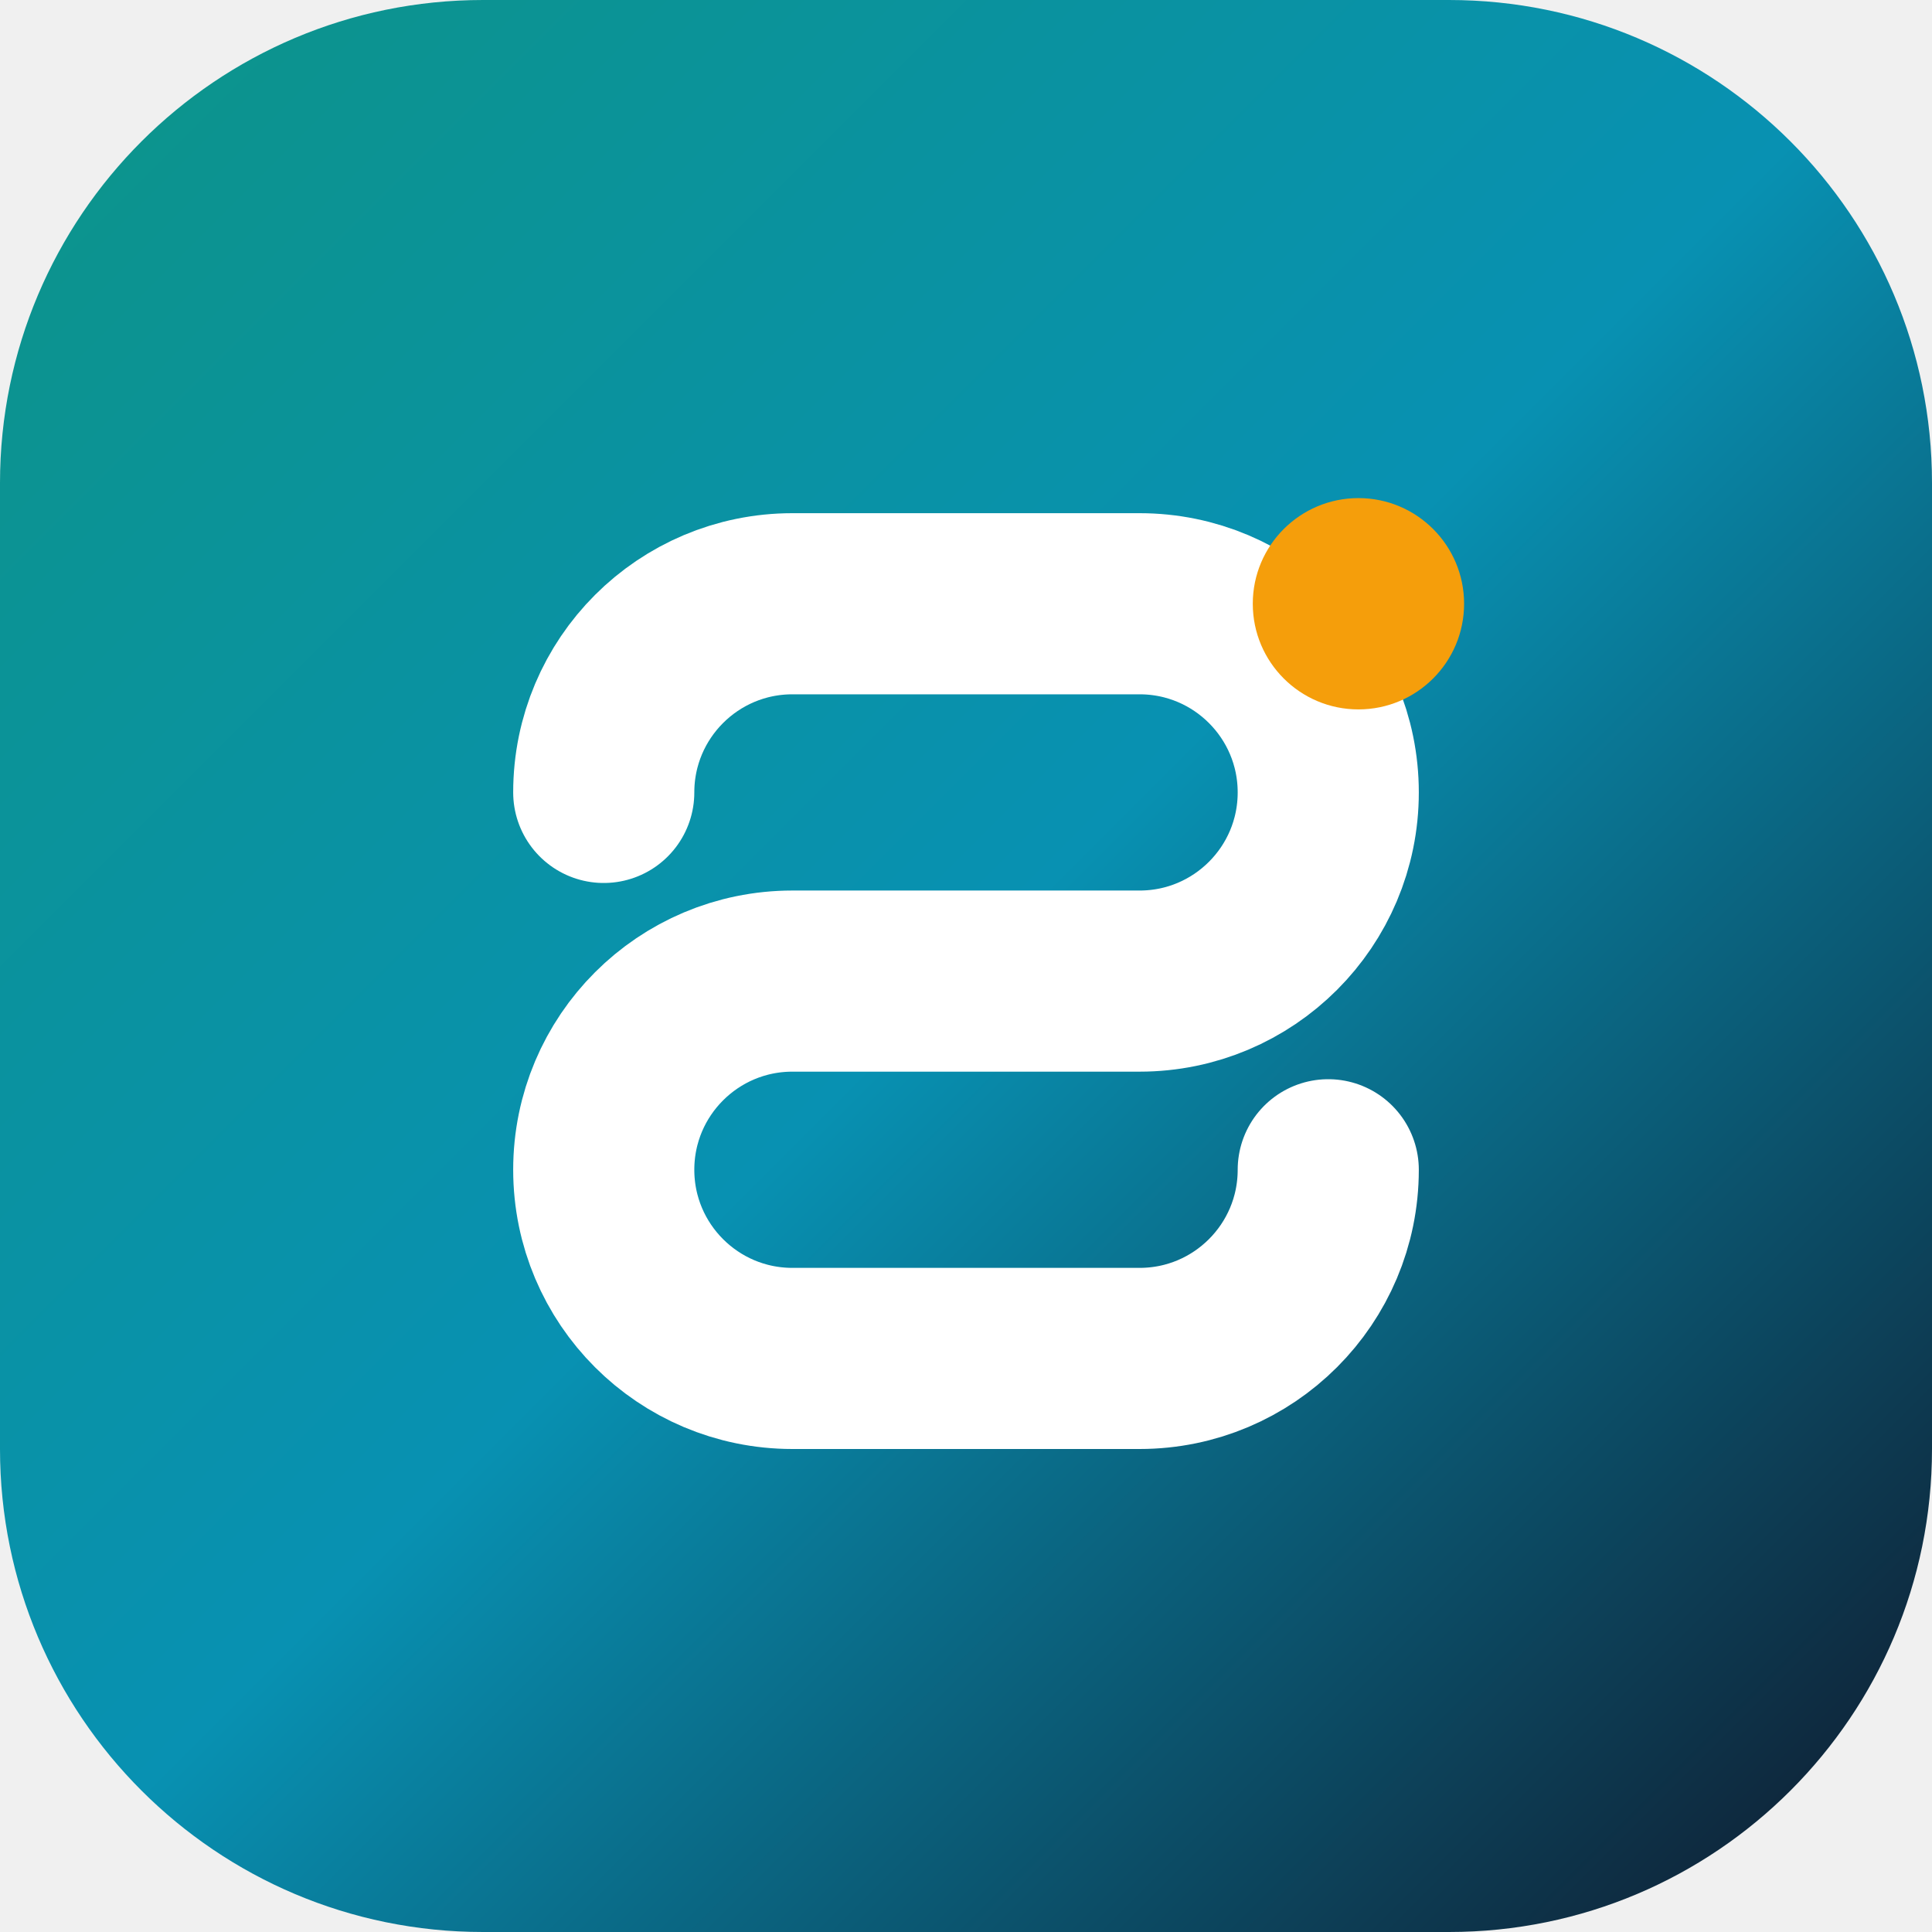
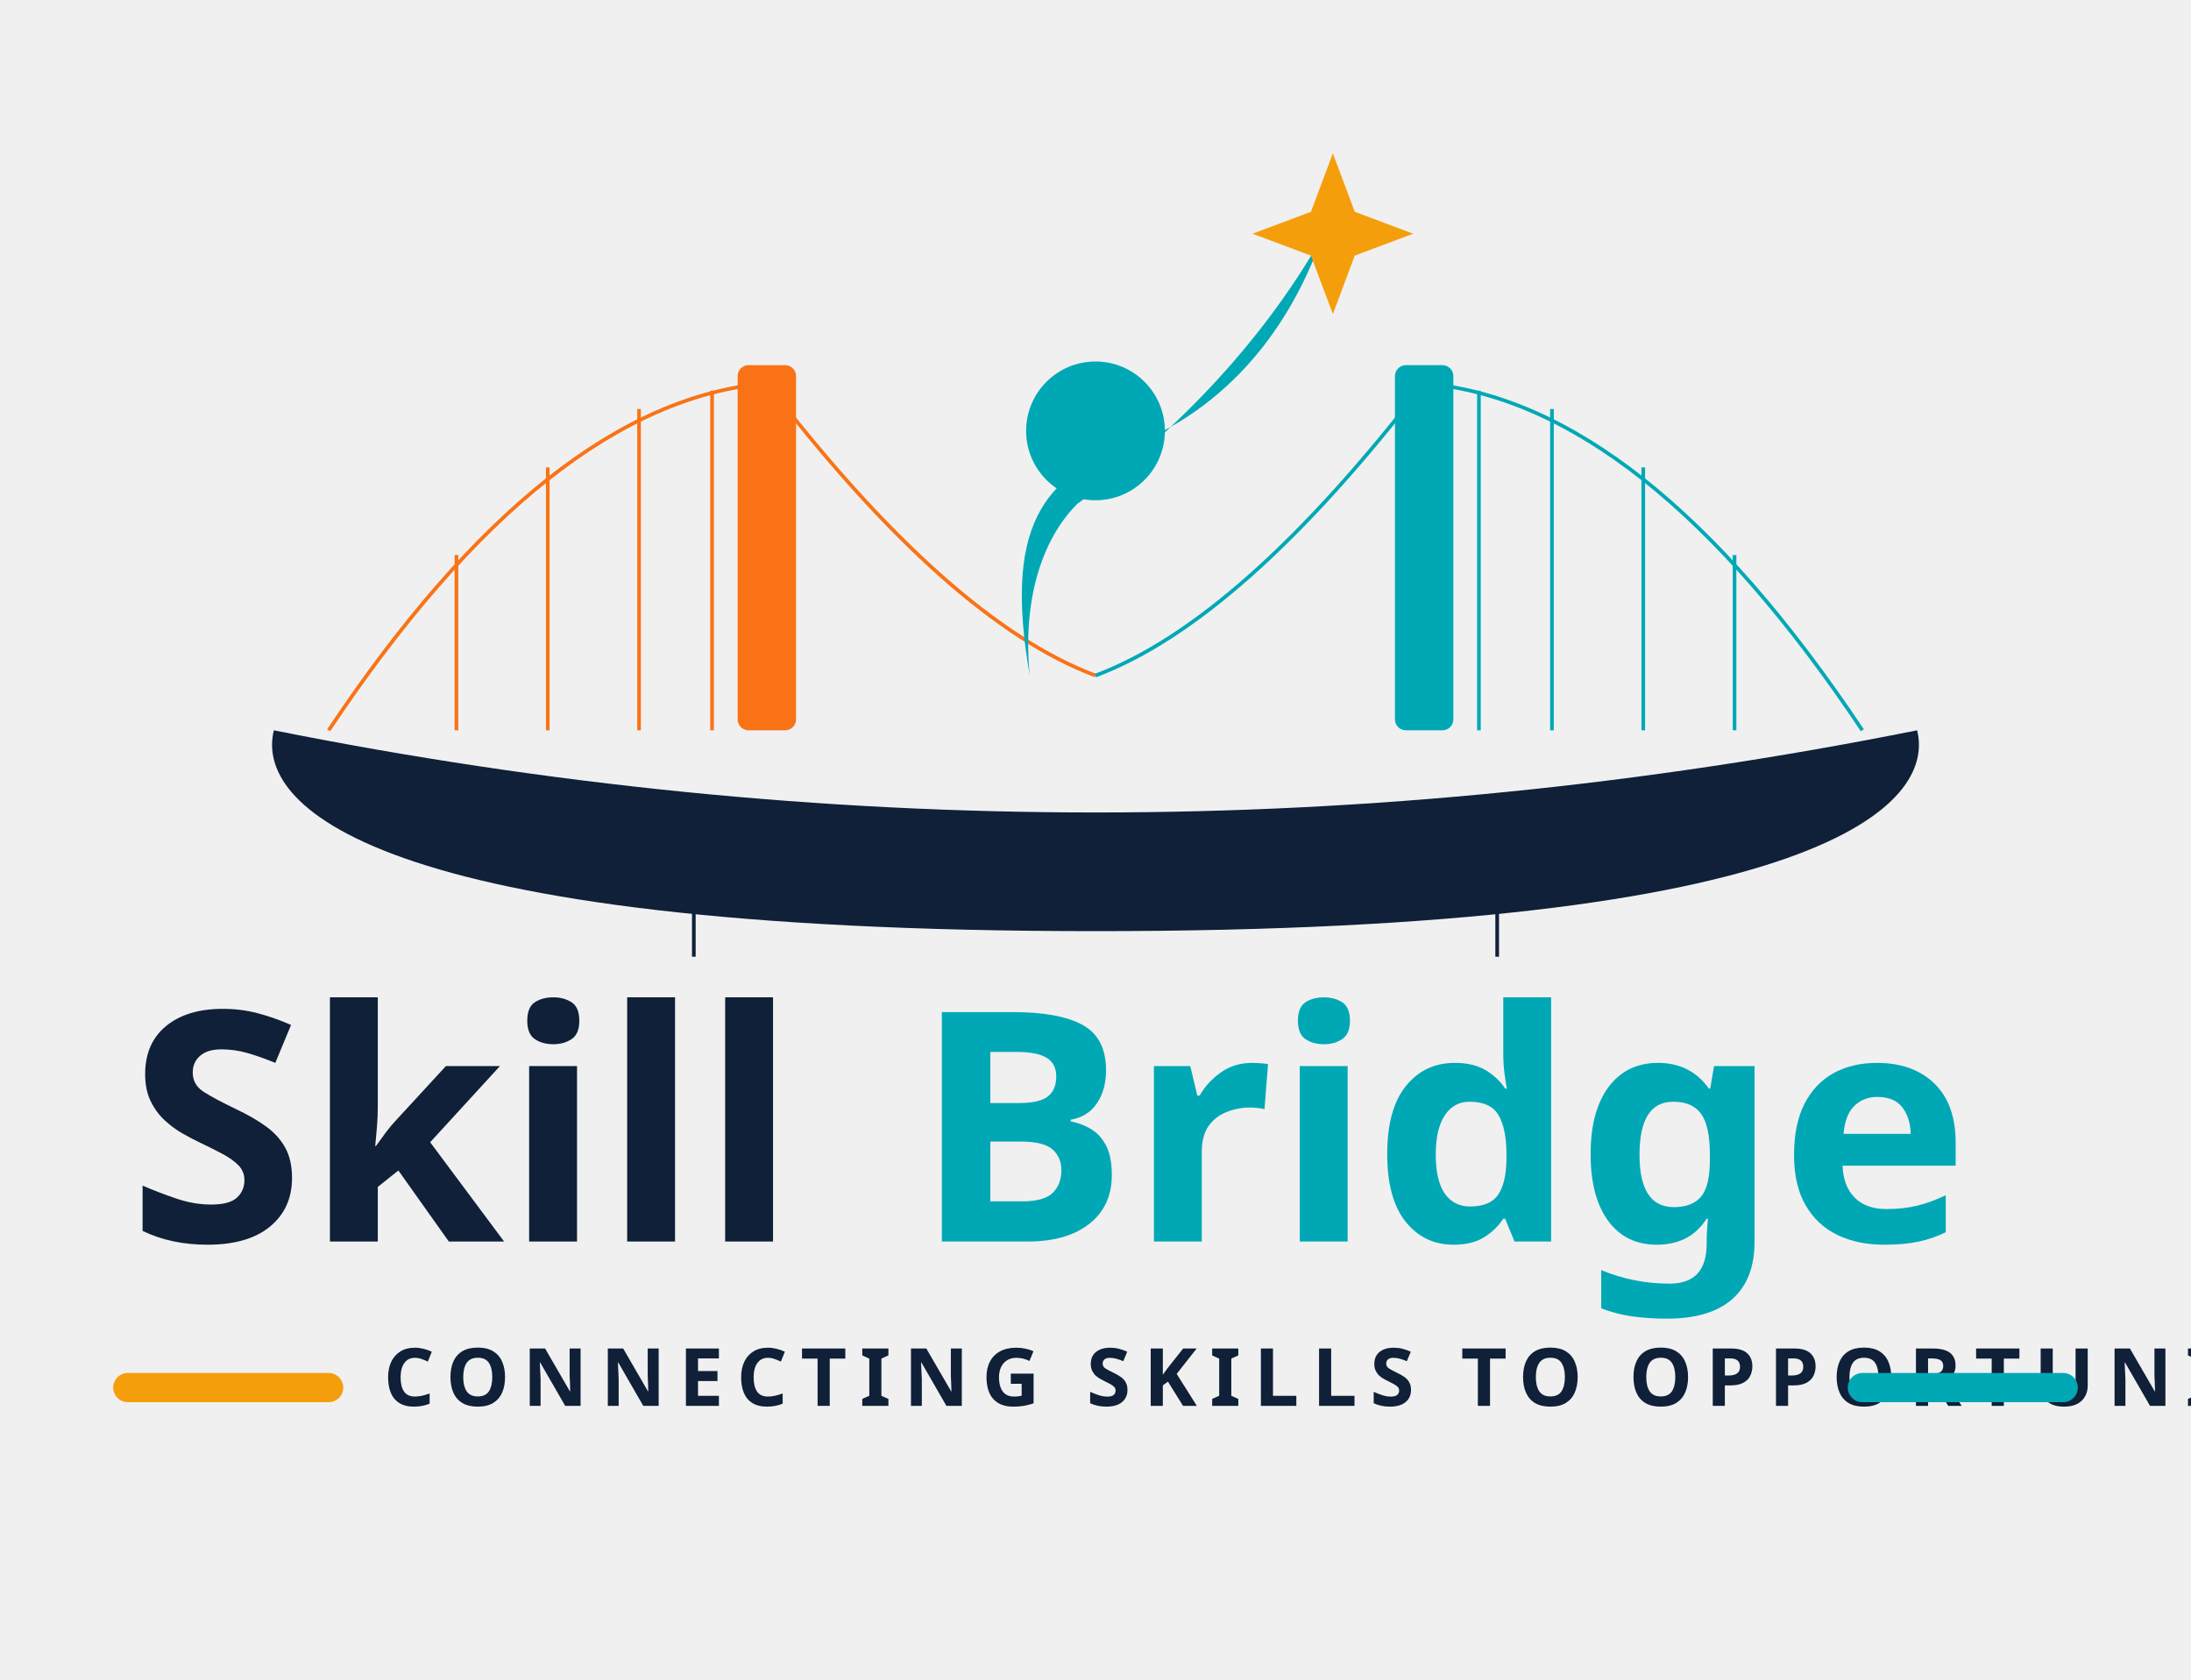
- <svg xmlns="http://www.w3.org/2000/svg" viewBox="0 0 512 512" fill="none">
-   <rect width="512" height="512" rx="128" fill="url(#grad1)" />
-   <path d="M160 210C160 182.386 182.386 160 210 160H302C329.614 160 352 182.386 352 210V210C352 237.614 329.614 260 302 260H210C182.386 260 160 282.386 160 310V310C160 337.614 182.386 360 210 360H302C329.614 360 352 337.614 352 310" stroke="#FFFFFF" stroke-width="48" stroke-linecap="round" />
-   <circle cx="360" cy="160" r="28" fill="#F59E0B" />
-   <defs>
-     <linearGradient id="grad1" x1="0" y1="0" x2="512" y2="512" gradientUnits="userSpaceOnUse">
-       <stop stop-color="#0D9488" />
-       <stop offset="0.5" stop-color="#0891B2" />
-       <stop offset="1" stop-color="#0F172A" />
-     </linearGradient>
-   </defs>
+ <svg xmlns="http://www.w3.org/2000/svg" viewBox="0 0 600 460" fill="none">
+   <path d="M 90 200 Q 150 110 210 105 Q 260 170 300 185" stroke="#F97316" strokeWidth="11" strokeLinecap="round" fill="none" />
+   <path d="M 125 152 L 125 200 M 150 128 L 150 200 M 175 112 L 175 200 M 195 107 L 195 200" stroke="#F97316" strokeWidth="4.5" />
+   <rect x="202" y="100" width="16" height="100" rx="3" fill="#F97316" />
+   <path d="M 510 200 Q 450 110 390 105 Q 340 170 300 185" stroke="#00A8B5" strokeWidth="11" strokeLinecap="round" fill="none" />
+   <path d="M 475 152 L 475 200 M 450 128 L 450 200 M 425 112 L 425 200 M 405 107 L 405 200" stroke="#00A8B5" strokeWidth="4.5" />
+   <rect x="382" y="100" width="16" height="100" rx="3" fill="#00A8B5" />
+   <circle cx="300" cy="118" r="19" fill="#00A8B5" />
+   <path d="M 282 185 C 275 145 285 130 310 122 C 340 110 355 85 362 65 C 345 95 320 120 295 138 C 285 148 280 165 282 185 Z" fill="#00A8B5" />
+   <path d="M 365 42 L 371 58 L 387 64 L 371 70 L 365 86 L 359 70 L 343 64 L 359 58 Z" fill="#F59E0B" />
+   <path d="M 75 200 Q 300 245 525 200 C 530 220 500 255 300 255 C 100 255 70 220 75 200 Z" fill="#0F2038" />
+   <path d="M 190 230 L 190 262 M 410 230 L 410 262" stroke="#0F2038" strokeWidth="22" strokeLinecap="round" />
+   <text x="35" y="340" font-family="sans-serif" font-weight="900" font-size="88" fill="#0F2038">
+     Skill
+   </text>
+   <text x="250" y="340" font-family="sans-serif" font-weight="900" font-size="88" fill="#00A8B5">
+     Bridge
+   </text>
+   <line x1="35" y1="380" x2="90" y2="380" stroke="#F59E0B" stroke-width="8" stroke-linecap="round" />
+   <text x="105" y="385" font-family="sans-serif" font-weight="800" font-size="22" letter-spacing="3.5" fill="#0F2038">
+     CONNECTING SKILLS TO OPPORTUNITIES
+   </text>
+   <line x1="510" y1="380" x2="565" y2="380" stroke="#00A8B5" stroke-width="8" stroke-linecap="round" />
</svg>
